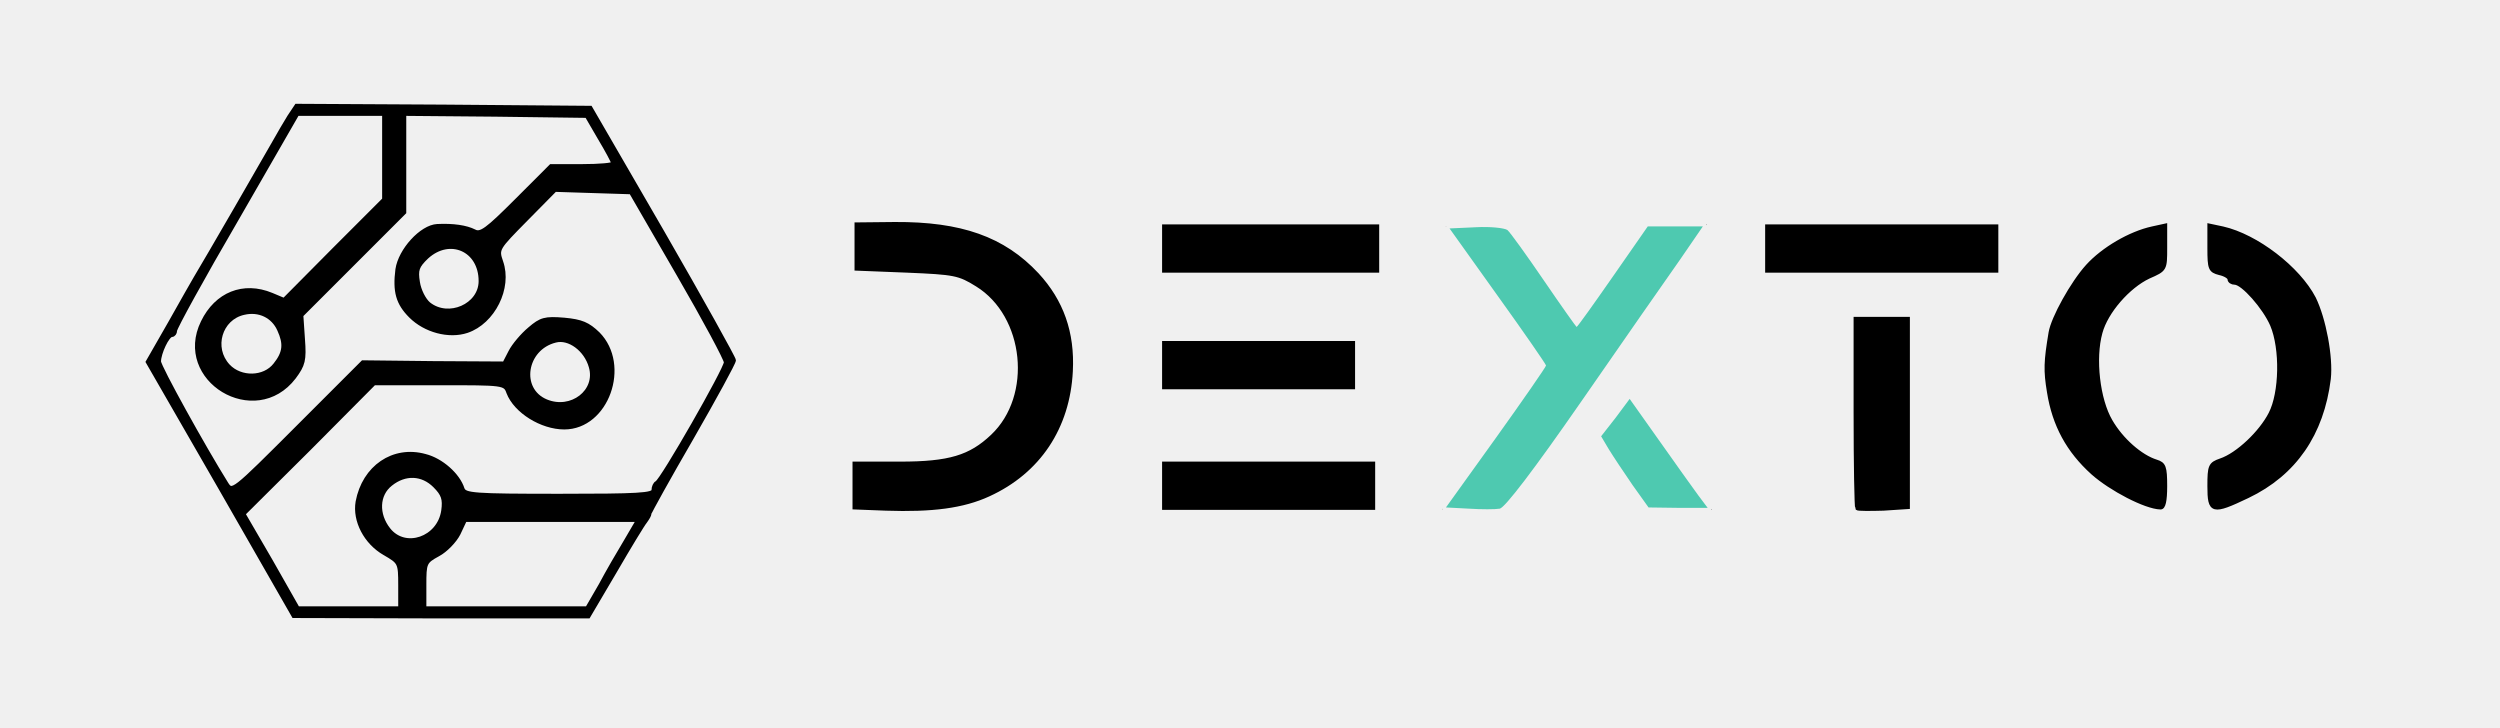
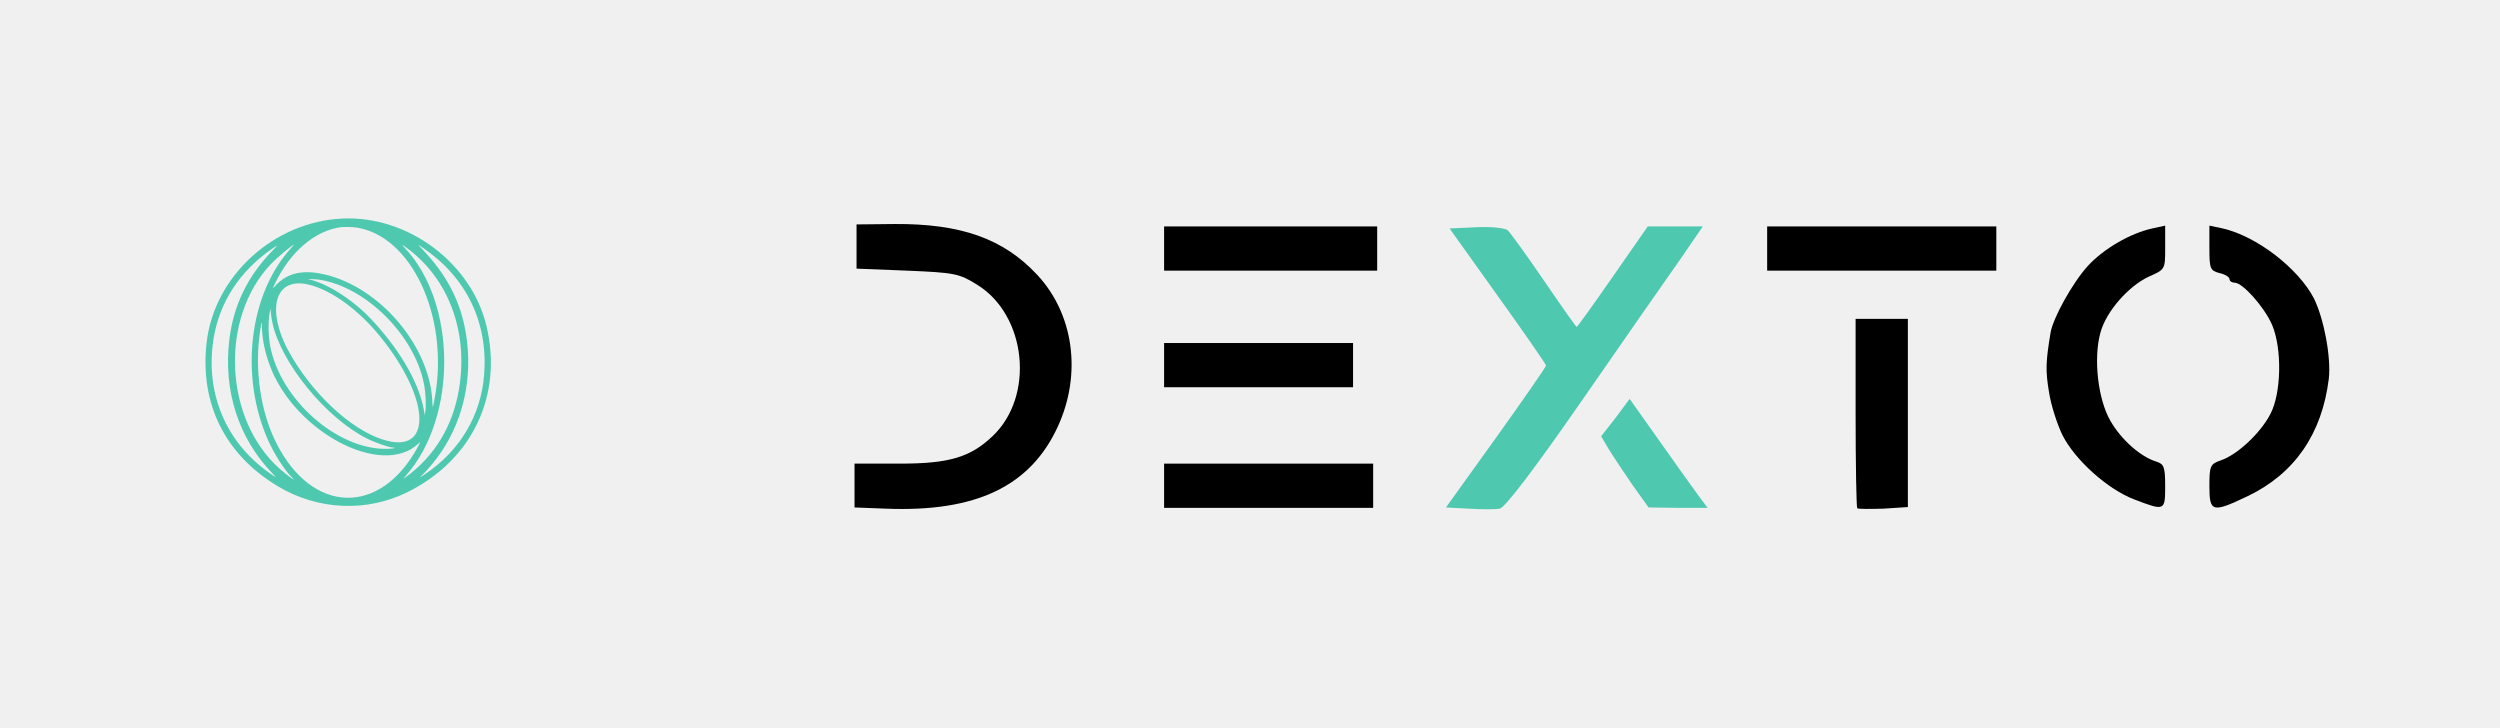
<svg xmlns="http://www.w3.org/2000/svg" viewBox="1104.497 1876.8 6218.32 1810.56" style="max-height: 500px" id="outputsvg" class="img-fluid" width="6218.32" height="1810.56">
  <defs>
    <mask id="maskHideX" maskUnits="userSpaceOnUse" x="1104.497" y="1876.8" width="6218.32" height="1810.56">
      <rect x="1104.497" y="1876.8" width="6218.32" height="1810.56" fill="white" />
      <path d="M4758 3142 l-57 -3 125 -174 c68 -95 124 -176 124 -179 0 -3 -54 -81 -120 -173 l-120 -168 66 -3 c36 -2 71 2 78 7 7 6 48 63 91 126 43 63 80 115 81 115 2 0 42 -56 90 -125 l87 -125 68 0 69 0 -57 83 c-32 45 -141 202 -243 349 -122 176 -192 267 -205 270 -11 2 -46 2 -77 0z" fill="black" stroke="black" stroke-width="20" stroke-linejoin="round" />
      <path d="M5165 3083 c-22 -32 -48 -71 -59 -89 l-19 -32 36 -46 35 -47 73 103 c40 57 84 118 97 136 l24 32 -73 0 -74 -1 -40 -56z" fill="black" stroke="black" stroke-width="20" stroke-linejoin="round" />
    </mask>
  </defs>
  <g style="transform: none;" fill="rgb(0,0,0)" id="l2gYR1Oi2hhshwR9QWdnQau">
    <g style="transform: none;">
-       <path d="M1654 3093 l-182 -316 55 -96 c30 -53 58 -103 63 -111 22 -36 185 -318 200 -345 9 -16 24 -42 34 -58 l18 -27 366 2 365 3 179 309 c98 170 178 314 178 319 0 6 -47 92 -105 193 -58 100 -105 185 -105 188 0 4 -5 12 -10 19 -6 7 -40 63 -76 125 l-66 112 -366 0 -367 -1 -181 -316z m446 240 c0 -57 -1 -58 -39 -80 -134 -77 -48 -283 101 -242 40 10 82 47 93 82 6 15 26 17 241 17 195 0 234 -2 234 -14 0 -8 4 -16 8 -18 13 -5 172 -283 172 -300 0 -8 -53 -107 -118 -219 l-118 -204 -95 -3 -94 -3 -73 74 c-71 72 -72 73 -61 105 34 98 -60 199 -159 173 -107 -29 -138 -155 -58 -228 20 -18 46 -33 58 -34 40 -2 72 3 92 13 16 9 32 -3 105 -76 l86 -86 78 0 c42 0 77 -3 77 -7 -1 -5 -16 -33 -34 -63 l-32 -55 -227 -3 -227 -2 0 122 0 123 -128 128 -128 128 4 59 c4 53 1 64 -22 95 -97 127 -297 6 -227 -137 34 -70 101 -97 171 -68 l31 13 124 -125 125 -125 0 -107 0 -106 -108 0 -108 0 -152 264 c-84 144 -152 268 -152 275 0 6 -4 11 -8 11 -11 0 -32 45 -32 66 0 13 112 215 167 303 15 24 15 24 178 -139 l162 -162 176 2 176 1 15 -29 c8 -16 30 -42 48 -57 28 -24 38 -27 86 -23 43 4 59 11 84 35 77 78 22 233 -84 233 -56 0 -121 -40 -139 -87 -8 -23 -12 -23 -171 -23 l-163 0 -162 163 -163 162 68 117 67 118 128 0 127 0 0 -57z m498 0 c17 -32 46 -82 63 -110 l31 -53 -216 0 -215 0 -16 34 c-9 18 -32 42 -51 52 -33 18 -34 21 -34 76 l0 58 203 0 202 0 33 -57z m-420 -131 c15 -11 26 -33 29 -55 9 -72 -72 -113 -131 -66 -53 41 -20 139 47 139 18 0 43 -9 55 -18z m385 -355 c16 -21 18 -32 11 -58 -12 -43 -54 -74 -88 -65 -77 19 -93 122 -23 151 39 16 75 6 100 -28z m-774 -63 c24 -30 26 -52 10 -87 -35 -77 -149 -48 -149 37 0 71 96 105 139 50z m485 -155 c33 -26 35 -75 5 -113 -28 -35 -74 -35 -113 0 -24 23 -27 32 -22 63 10 66 77 92 130 50z" id="pskiv4z4j" />
+       <g transform="translate(1970, 2780) scale(2.3)">
+         <path d="M194.336 43.631 C 119.788 46.874,55.234 105.842,47.101 178.125 C 39.699 243.906,67.081 298.975,124.219 333.220 C 167.545 359.187,220.458 361.474,264.845 339.298 C 334.633 304.431,367.673 234.588,349.775 159.766 C 333.489 91.684,265.056 40.555,194.336 43.631 M209.961 53.502 C 268.306 63.057,308.193 147.360,294.707 232.617 C 293.490 240.309,292.117 247.076,291.685 247.507 C 291.599 247.594,291.411 244.982,291.267 241.703 C 288.618 181.132,233.899 117.098,173.402 103.773 C 150.290 98.682,133.675 102.789,121.126 116.693 C 118.132 120.010,118.146 119.905,121.646 112.753 C 138.047 79.243,164.345 56.911,191.992 53.017 C 195.589 52.510,205.544 52.779,209.961 53.502 M137.876 76.270 C 93.158 125.703,82.748 213.376,113.351 282.813 C 120.236 298.435,131.794 316.388,139.993 324.198 C 145.809 329.737,133.781 321.065,125.977 314.091 C 65.758 260.284,61.213 151.229,116.753 92.768 C 123.140 86.046,140.051 71.875,141.687 71.875 C 141.777 71.875,140.062 73.853,137.876 76.270 M262.002 74.303 C 308.415 107.289,330.453 165.583,320.101 227.990 C 313.446 268.111,293.623 300.797,262.164 323.521 C 259.525 325.427,259.617 325.194,263.057 321.259 C 318.539 257.797,317.637 134.752,261.253 75.186 C 259.529 73.365,258.223 71.875,258.351 71.875 C 258.480 71.875,260.122 72.968,262.002 74.303 M281.641 75.756 C 328.187 107.455,351.610 156.211,347.289 212.409 C 343.898 256.504,321.015 294.960,283.165 320.172 C 277.644 323.850,276.524 324.241,279.928 321.302 C 284.951 316.965,295.437 304.296,301.439 295.313 C 325.536 259.244,334.924 214.060,327.715 168.853 C 322.097 133.621,306.901 104.258,279.755 76.172 C 277.574 73.916,275.788 72.030,275.786 71.981 C 275.780 71.863,278.493 73.613,281.641 75.756 M118.315 78.422 C 91.419 106.018,76.190 137.474,71.695 174.717 C 65.055 229.736,81.613 281.187,118.164 319.118 C 123.192 324.336,123.039 324.339,115.625 319.172 C 68.073 286.031,45.540 232.721,54.501 174.559 C 60.651 134.639,82.746 100.554,118.359 76.047 C 121.045 74.199,123.398 72.680,123.588 72.672 C 123.778 72.663,121.405 75.251,118.315 78.422 M169.141 109.774 C 219.274 117.612,271.270 169.138,282.026 221.639 C 284.074 231.634,284.763 245.361,283.597 252.930 L 283.055 256.445 282.736 254.297 C 278.326 224.554,259.105 189.829,228.165 155.704 C 208.042 133.510,180.602 115.212,159.180 109.702 L 156.445 108.999 161.523 109.188 C 164.316 109.292,167.744 109.556,169.141 109.774 M158.202 115.263 C 182.915 121.495,211.989 142.821,235.379 171.875 C 287.567 236.697,291.753 295.644,243.359 284.245 C 209.140 276.184,166.478 238.949,139.453 193.555 C 110.196 144.411,119.512 105.507,158.202 115.263 M118.174 155.859 C 127.163 199.254,175.932 259.188,220.402 281.490 C 229.992 286.300,244.928 291.406,249.406 291.406 C 252.046 291.406,250.285 292.158,246.973 292.444 C 194.711 296.964,131.462 245.511,117.009 186.719 C 113.755 173.478,113.208 155.319,115.703 143.359 L 116.152 141.211 116.657 146.094 C 116.935 148.779,117.618 153.174,118.174 155.859 M106.993 161.229 C 107.154 173.250,110.022 187.492,115.116 201.563 C 141.319 273.942,236.382 324.498,276.074 287.162 C 278.649 284.740,278.637 284.853,275.758 290.214 C 235.337 365.476,161.657 363.794,122.674 286.719 C 105.019 251.814,98.516 205.466,105.326 163.086 C 106.722 154.402,106.900 154.204,106.993 161.229" stroke="none" fill="rgb(78,201,176)" fill-rule="evenodd" transform="translate(-200, -200)" />
+       </g>
      <path d="M3308 3142 l-78 -3 0 -54 0 -55 113 0 c123 0 175 -16 230 -68 106 -100 85 -301 -38 -377 -45 -28 -56 -30 -174 -35 l-126 -5 0 -55 0 -55 95 -1 c164 -1 270 36 354 126 91 97 112 246 52 377 -68 149 -203 214 -428 205z" id="pvm6lXhmm" />
      <path fill="rgb(78,201,176)" d="M4758 3142 l-57 -3 125 -174 c68 -95 124 -176 124 -179 0 -3 -54 -81 -120 -173 l-120 -168 66 -3 c36 -2 71 2 78 7 7 6 48 63 91 126 43 63 80 115 81 115 2 0 42 -56 90 -125 l87 -125 68 0 69 0 -57 83 c-32 45 -141 202 -243 349 -122 176 -192 267 -205 270 -11 2 -46 2 -77 0z" id="pDFqGSpBH" />
      <path d="M5724 3141 c-2 -2 -4 -109 -4 -238 l0 -233 65 0 65 0 0 234 0 234 -61 4 c-33 1 -63 1 -65 -1z" id="pg1nXNDci" />
      <path d="M4000 3085 l0 -55 260 0 260 0 0 55 0 55 -260 0 -260 0 0 -55z" id="p37v2eGBm" />
      <path fill="rgb(78,201,176)" d="M5165 3083 c-22 -32 -48 -71 -59 -89 l-19 -32 36 -46 35 -47 73 103 c40 57 84 118 97 136 l24 32 -73 0 -74 -1 -40 -56z" id="pDDjH3l0s" />
      <path d="M6413 3119 c-66 -25 -147 -98 -178 -159 -13 -26 -29 -75 -34 -108 -9 -54 -8 -76 4 -148 6 -36 54 -123 92 -165 39 -43 106 -82 161 -94 l32 -7 0 55 c0 54 0 54 -41 72 -51 24 -106 87 -120 139 -18 65 -6 167 25 220 27 47 75 89 114 101 19 6 22 13 22 61 0 62 -1 62 -77 33z" id="pRUGoQyFS" />
      <path d="M6600 3086 c0 -50 2 -55 28 -64 42 -14 100 -69 124 -116 27 -52 29 -162 4 -221 -19 -44 -73 -105 -93 -105 -7 0 -13 -4 -13 -9 0 -5 -11 -12 -25 -15 -23 -6 -25 -11 -25 -62 l0 -56 33 7 c84 19 188 99 227 174 25 51 43 146 37 200 -17 137 -85 236 -202 292 -88 42 -95 40 -95 -25z" id="p1FL5AWAOy" />
      <path d="M4000 2785 l0 -55 235 0 235 0 0 55 0 55 -235 0 -235 0 0 -55z" id="pjmCxYAfB" />
      <path d="M4000 2495 l0 -55 265 0 265 0 0 55 0 55 -265 0 -265 0 0 -55z" id="pDK6qRJjb" />
      <path d="M5500 2495 l0 -55 285 0 285 0 0 55 0 55 -285 0 -285 0 0 -55z" id="pI3lgzADU" />
    </g>
  </g>
-   <g style="transform: none;" stroke-width="10" stroke="rgb(0,0,0)" fill="none" id="l17UaHbJWWua58tezCiLmOC" mask="url(#maskHideX)">
-     <g style="transform: none;">
-       <path d="M0 2760 l0 -2760 4175 0 4175 0 0 2760 0 2760 -4175 0 -4175 0 0 -2760z m2634 538 c36 -62 70 -118 76 -125 5 -7 10 -15 10 -19 0 -3 47 -88 105 -188 58 -101 105 -187 105 -193 0 -5 -80 -149 -178 -319 l-179 -309 -365 -3 -366 -2 -18 27 c-10 16 -25 42 -34 58 -15 27 -178 309 -200 345 -5 8 -33 58 -63 111 l-55 96 182 316 181 316 367 1 366 0 66 -112z m929 -191 c125 -57 198 -167 205 -307 5 -96 -23 -174 -84 -240 -84 -90 -190 -127 -354 -126 l-95 1 0 55 0 55 126 5 c118 5 129 7 174 35 123 76 144 277 38 377 -55 52 -107 68 -230 68 l-113 0 0 55 0 54 78 3 c115 4 192 -6 255 -35z m1477 -235 c102 -147 211 -304 243 -349 l57 -83 -69 0 -68 0 -87 125 c-48 69 -88 125 -90 125 -1 0 -38 -52 -81 -115 -43 -63 -84 -120 -91 -126 -7 -5 -42 -9 -78 -7 l-66 3 120 168 c66 92 120 170 120 173 0 3 -56 84 -124 179 l-125 174 57 3 c31 2 66 2 77 0 13 -3 83 -94 205 -270z m810 32 l0 -234 -65 0 -65 0 0 233 c0 129 2 236 4 238 2 2 32 2 65 1 l61 -4 0 -234z m-1330 181 l0 -55 -260 0 -260 0 0 55 0 55 260 0 260 0 0 -55z m808 23 c-13 -18 -57 -79 -97 -136 l-73 -103 -35 47 -36 46 19 32 c11 18 37 57 59 89 l40 56 74 1 73 0 -24 -32z m1162 -22 c0 -48 -3 -55 -22 -61 -39 -12 -87 -54 -114 -101 -31 -53 -43 -155 -25 -220 14 -52 69 -115 120 -139 41 -18 41 -18 41 -72 l0 -55 -32 7 c-55 12 -122 51 -161 94 -38 42 -86 129 -92 165 -12 72 -13 94 -4 148 13 82 48 146 109 201 45 40 131 85 168 86 8 1 12 -16 12 -53z m205 25 c117 -56 185 -155 202 -292 6 -54 -12 -149 -37 -200 -39 -75 -143 -155 -227 -174 l-33 -7 0 56 c0 51 2 56 25 62 14 3 25 10 25 15 0 5 6 9 13 9 20 0 74 61 93 105 25 59 23 169 -4 221 -24 47 -82 102 -124 116 -26 9 -28 14 -28 64 0 65 7 67 95 25z m-2225 -326 l0 -55 -235 0 -235 0 0 55 0 55 235 0 235 0 0 -55z m60 -290 l0 -55 -265 0 -265 0 0 55 0 55 265 0 265 0 0 -55z m1540 0 l0 -55 -285 0 -285 0 0 55 0 55 285 0 285 0 0 -55z" id="p1AtSYyLza" />
-       <path d="M1778 3272 l-68 -117 163 -162 162 -163 163 0 c159 0 163 0 171 23 18 47 83 87 139 87 106 0 161 -155 84 -233 -25 -24 -41 -31 -84 -35 -48 -4 -58 -1 -86 23 -18 15 -40 41 -48 57 l-15 29 -176 -1 -176 -2 -162 162 c-163 163 -163 163 -178 139 -55 -88 -167 -290 -167 -303 0 -21 21 -66 32 -66 4 0 8 -5 8 -11 0 -7 68 -131 152 -275 l152 -264 108 0 108 0 0 106 0 107 -125 125 -124 125 -31 -13 c-70 -29 -137 -2 -171 68 -70 143 130 264 227 137 23 -31 26 -42 22 -95 l-4 -59 128 -128 128 -128 0 -123 0 -122 227 2 227 3 32 55 c18 30 33 58 34 63 0 4 -35 7 -77 7 l-78 0 -86 86 c-73 73 -89 85 -105 76 -20 -10 -52 -15 -92 -13 -39 2 -92 60 -99 108 -7 55 1 84 33 116 36 36 95 52 140 37 65 -22 108 -107 85 -172 -11 -32 -10 -33 61 -105 l73 -74 94 3 95 3 118 204 c65 112 118 211 118 219 0 17 -159 295 -172 300 -4 2 -8 10 -8 18 0 12 -39 14 -234 14 -215 0 -235 -2 -241 -17 -11 -35 -53 -72 -93 -82 -79 -22 -152 28 -168 114 -8 47 20 101 67 128 38 22 39 23 39 80 l0 57 -127 0 -128 0 -67 -118z" id="pVovfhqEY" />
-       <path d="M2160 3332 c0 -55 1 -58 34 -76 19 -10 42 -34 51 -52 l16 -34 215 0 216 0 -31 53 c-17 28 -46 78 -63 110 l-33 57 -202 0 -203 0 0 -58z" id="p8THC8Jpr" />
-       <path d="M2071 3194 c-30 -38 -28 -87 5 -113 36 -29 79 -27 110 4 21 21 25 33 21 62 -10 70 -95 99 -136 47z" id="ph7ZjsMEU" />
-       <path d="M2463 2875 c-70 -29 -54 -132 23 -151 34 -9 76 22 88 65 18 61 -48 112 -111 86z" id="p14jRhecuH" />
-       <path d="M1672 2787 c-42 -45 -20 -119 39 -132 38 -9 73 8 88 42 16 35 14 57 -10 87 -27 35 -86 36 -117 3z" id="pbOyQRMJB" />
-       <path d="M2171 2633 c-12 -10 -24 -34 -27 -54 -5 -31 -2 -40 22 -63 57 -52 134 -19 134 60 0 61 -80 96 -129 57z" id="p7H4XjIOl" />
-     </g>
-   </g>
</svg>
